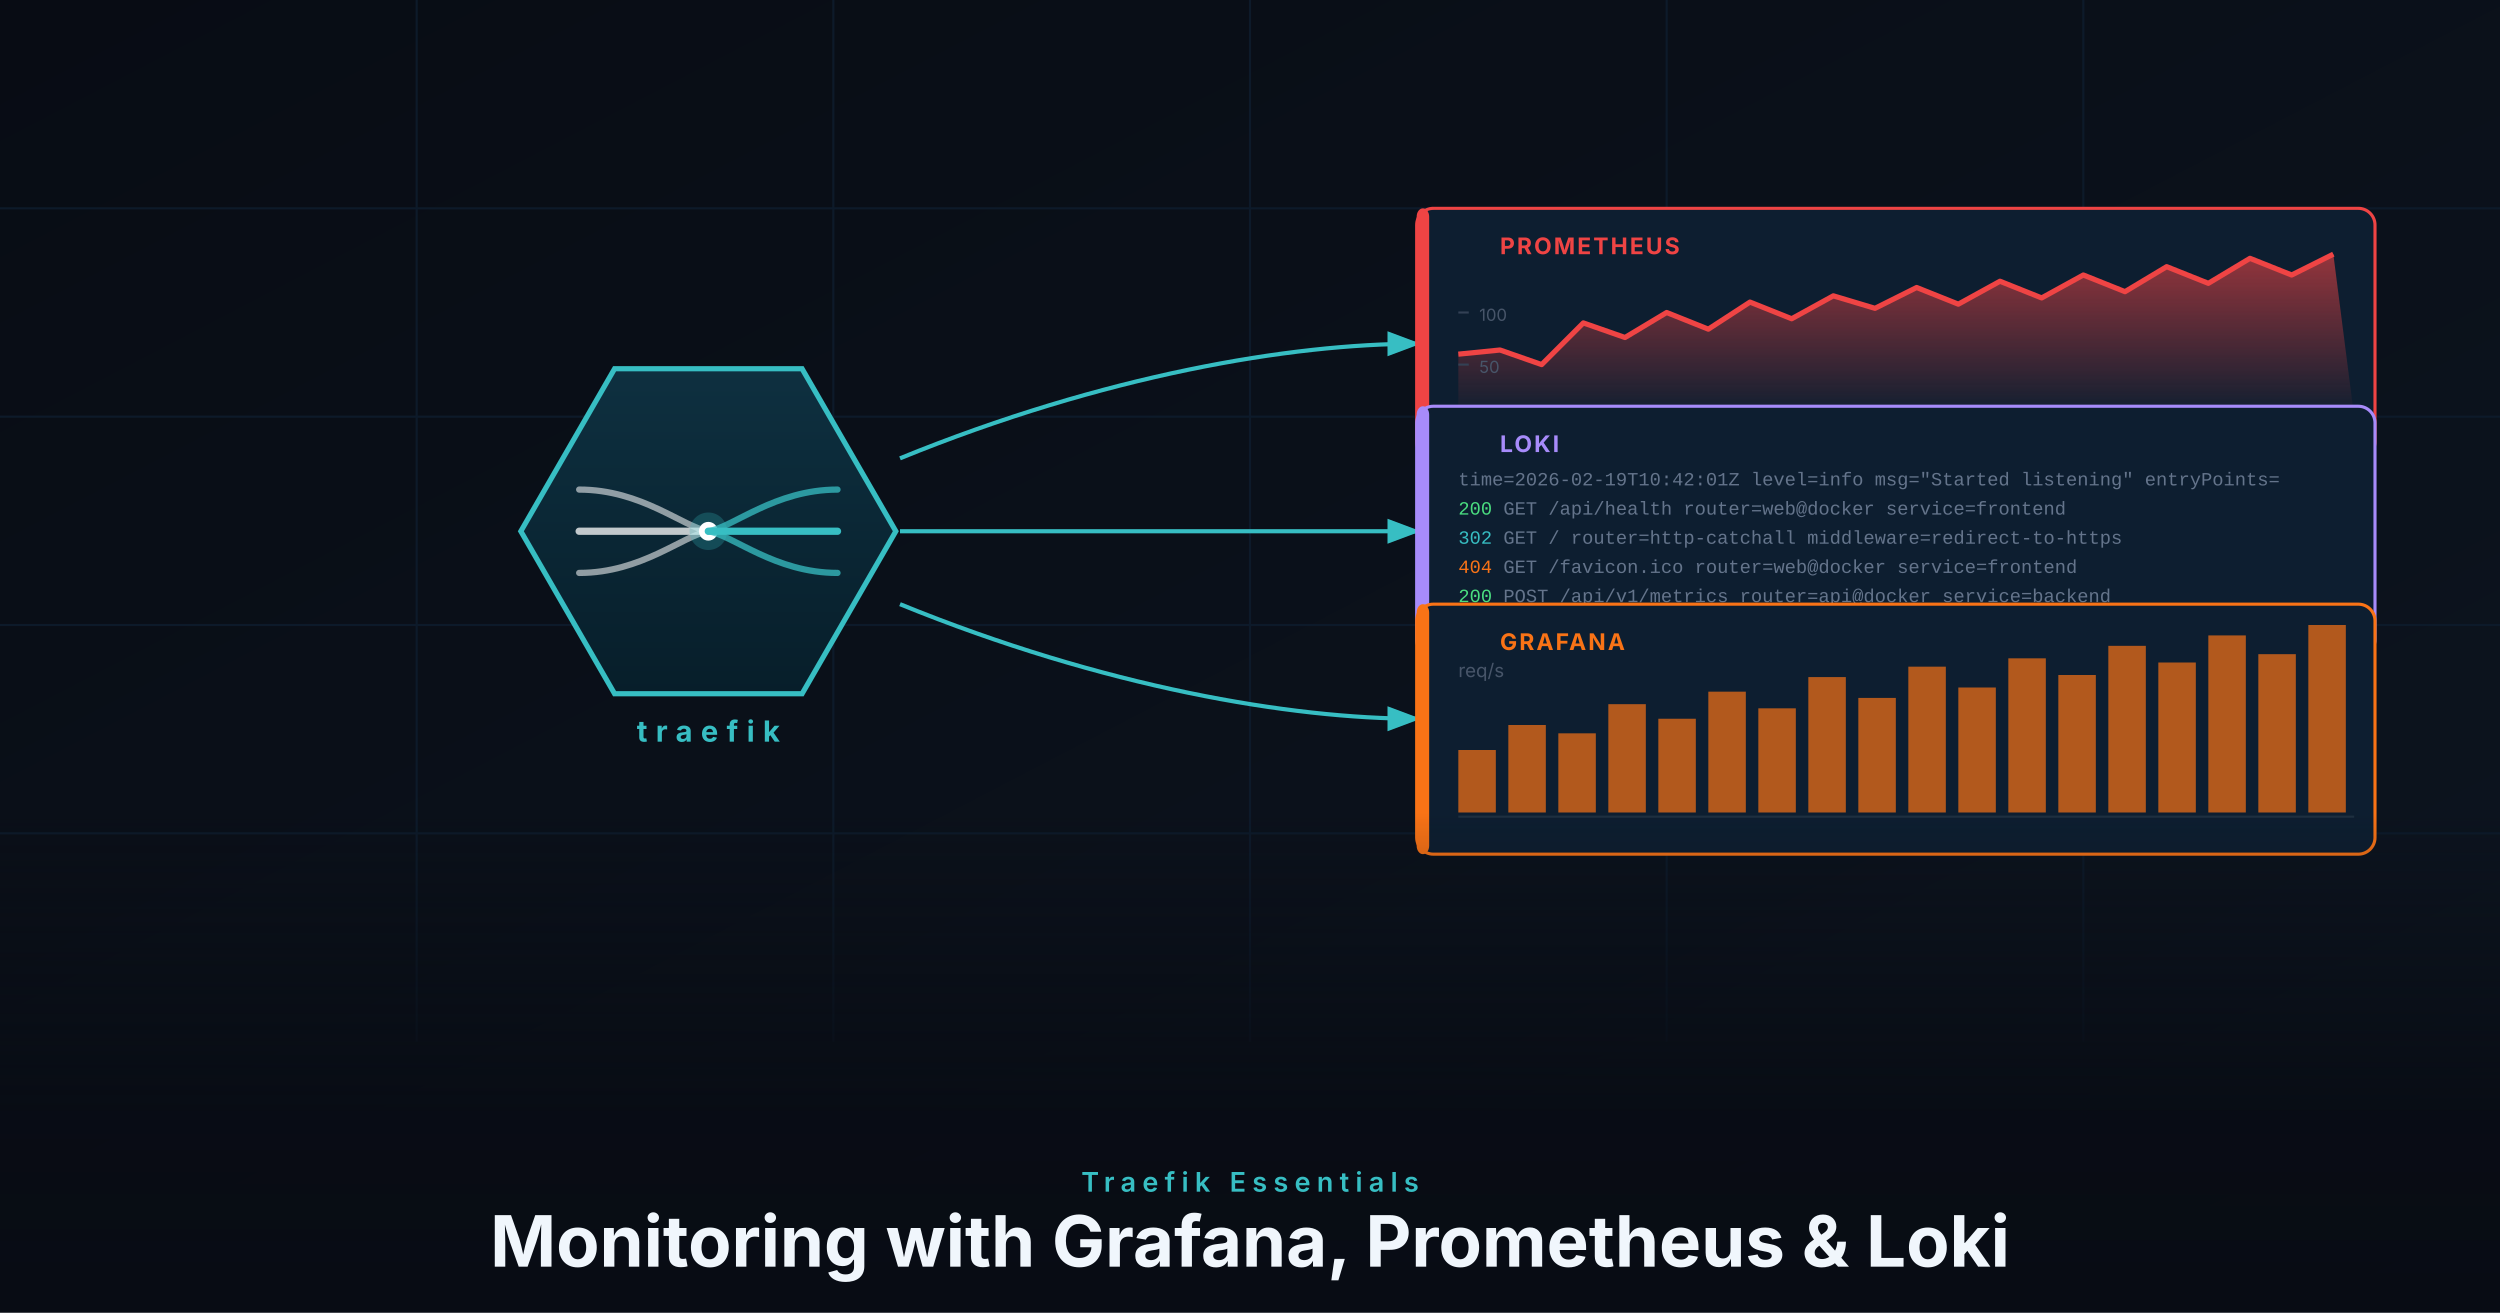
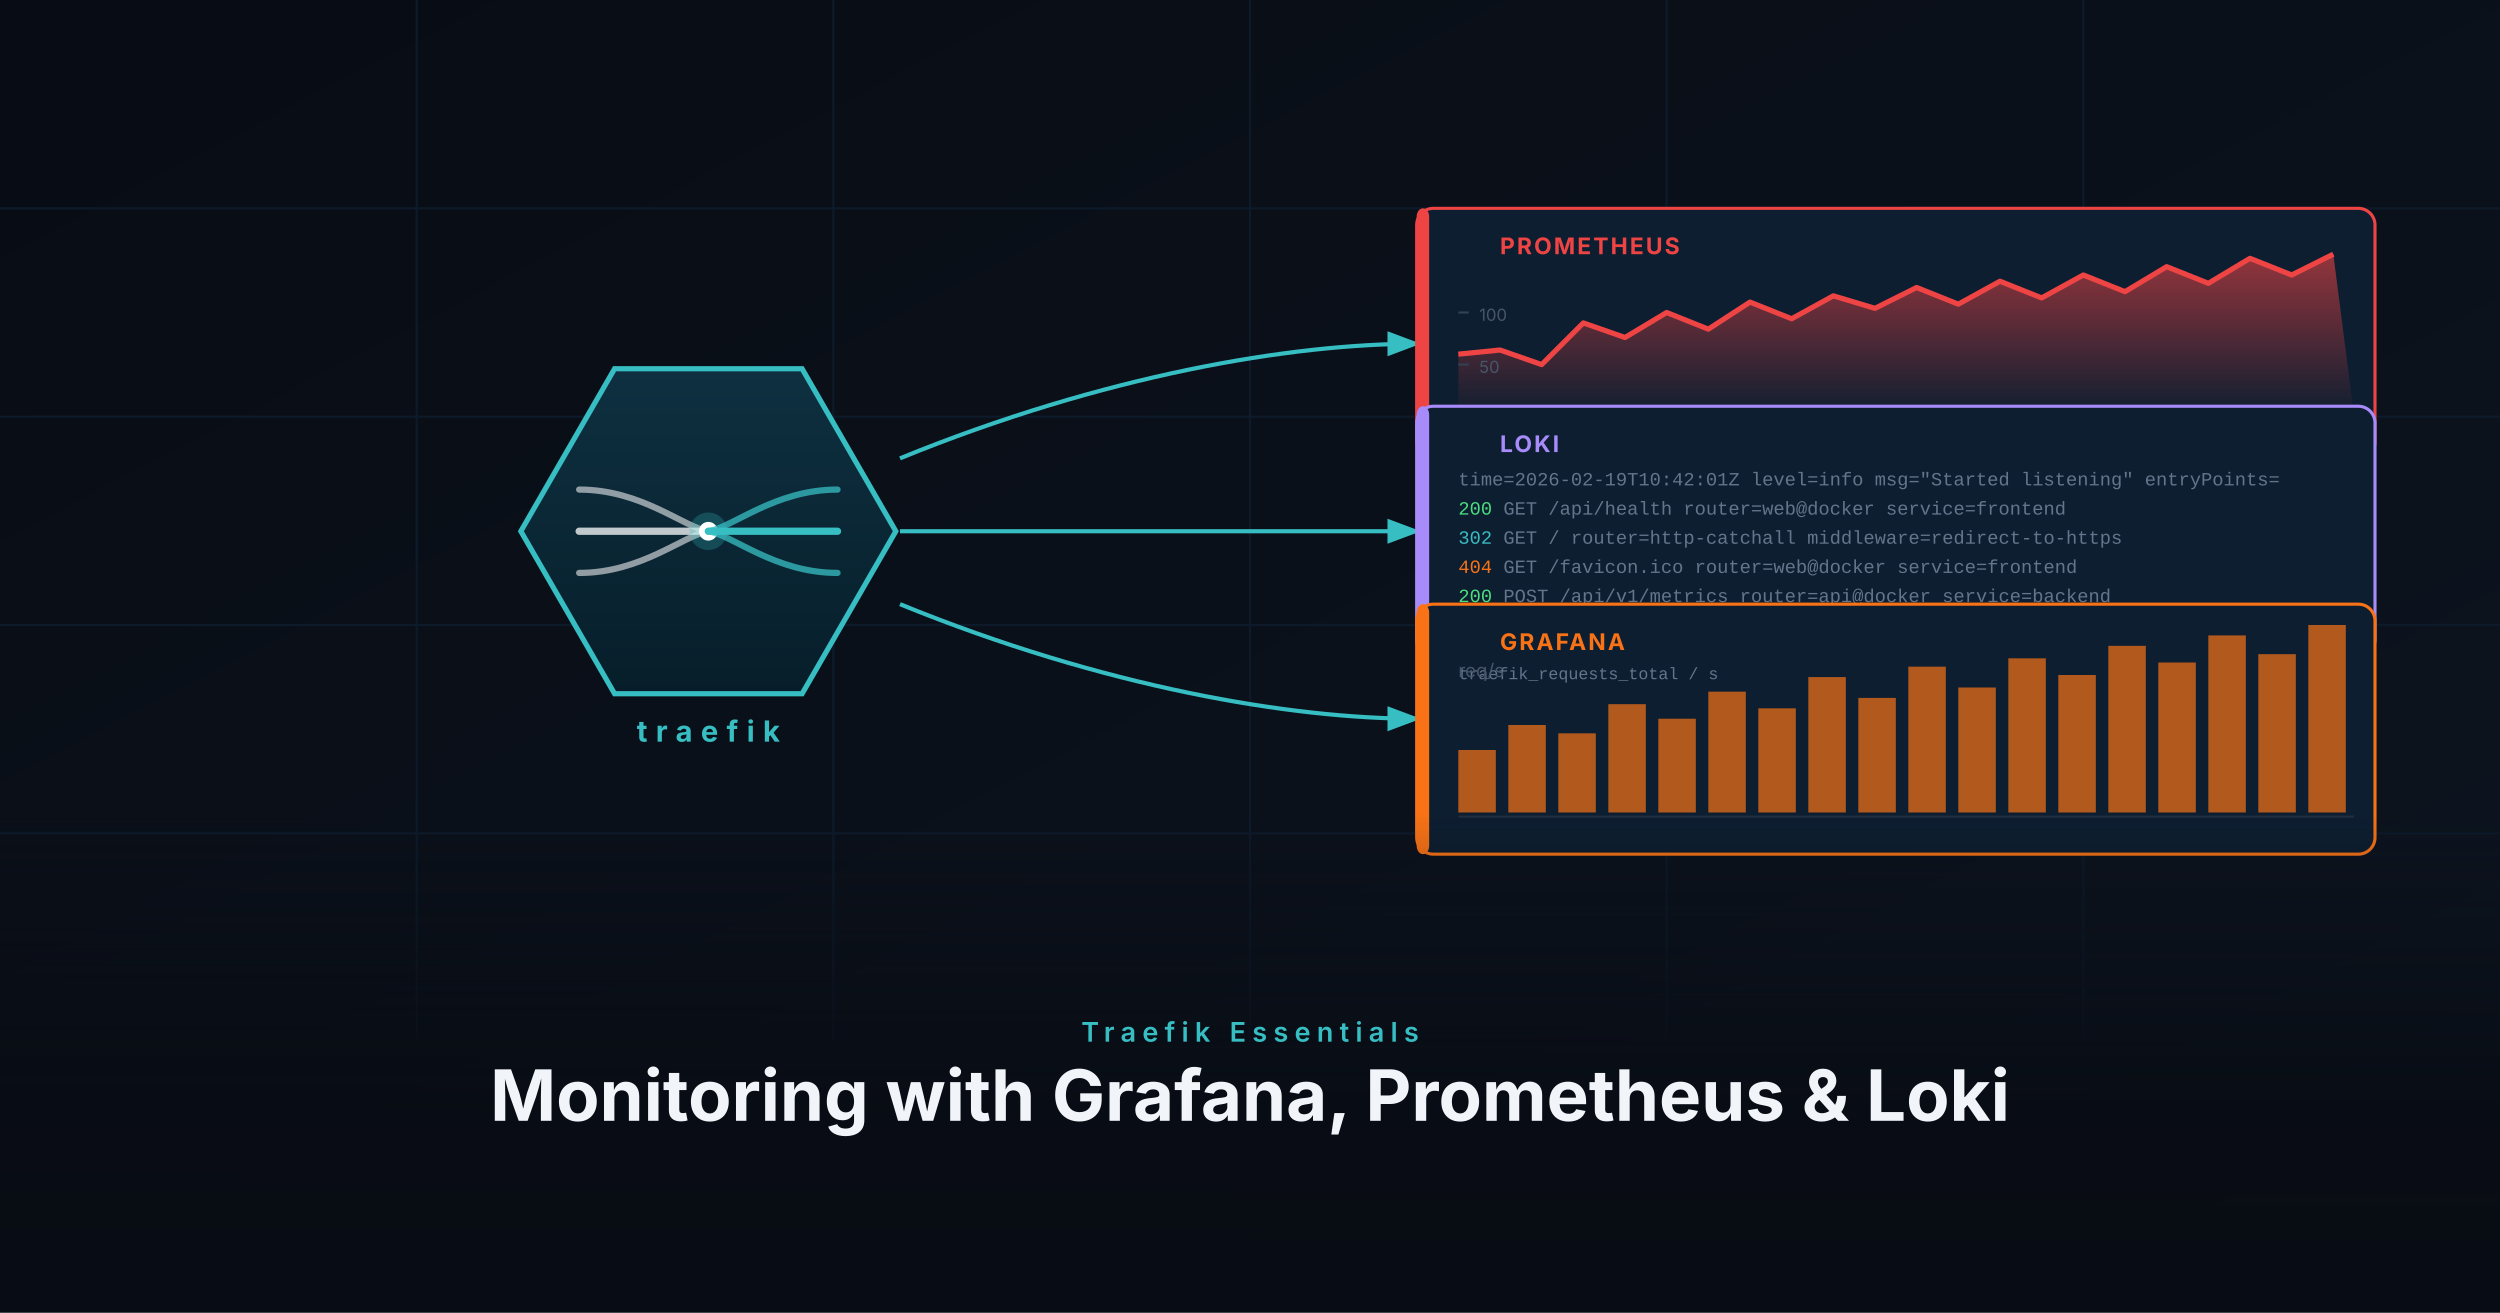
<svg xmlns="http://www.w3.org/2000/svg" viewBox="0 0 1200 630" width="1200" height="630" font-family="system-ui,-apple-system,BlinkMacSystemFont,'Segoe UI',sans-serif">
  <defs>
    <linearGradient id="bg" x1="0" y1="0" x2="1" y2="1">
      <stop offset="0%" stop-color="#080c14" />
      <stop offset="100%" stop-color="#0d1520" />
    </linearGradient>
    <linearGradient id="hex-fill" x1="0" y1="0" x2="0" y2="1">
      <stop offset="0%" stop-color="#0e3040" />
      <stop offset="100%" stop-color="#071e2a" />
    </linearGradient>
    <linearGradient id="prom-grad" x1="0" y1="1" x2="0" y2="0">
      <stop offset="0%" stop-color="#ef4444" stop-opacity="0.0" />
      <stop offset="100%" stop-color="#ef4444" stop-opacity="0.6" />
    </linearGradient>
    <linearGradient id="loki-grad" x1="0" y1="1" x2="0" y2="0">
      <stop offset="0%" stop-color="#a78bfa" stop-opacity="0.0" />
      <stop offset="100%" stop-color="#a78bfa" stop-opacity="0.5" />
    </linearGradient>
    <linearGradient id="graf-grad" x1="0" y1="1" x2="0" y2="0">
      <stop offset="0%" stop-color="#f97316" stop-opacity="0.0" />
      <stop offset="100%" stop-color="#f97316" stop-opacity="0.6" />
    </linearGradient>
    <linearGradient id="textbg" x1="0" y1="0" x2="0" y2="1">
      <stop offset="0%" stop-color="#080c14" stop-opacity="0" />
      <stop offset="60%" stop-color="#080c14" stop-opacity="0.93" />
      <stop offset="100%" stop-color="#080c14" stop-opacity="1" />
    </linearGradient>
    <marker id="arr" markerWidth="8" markerHeight="6" refX="7" refY="3" orient="auto">
      <polygon points="0,0 8,3 0,6" fill="#37BEC3" />
    </marker>
  </defs>
  <rect width="1200" height="630" fill="url(#bg)" />
  <g stroke="#0d1a2a" stroke-width="1">
    <line x1="0" y1="100" x2="1200" y2="100" />
    <line x1="0" y1="200" x2="1200" y2="200" />
    <line x1="0" y1="300" x2="1200" y2="300" />
    <line x1="0" y1="400" x2="1200" y2="400" />
    <line x1="200" y1="0" x2="200" y2="500" />
    <line x1="400" y1="0" x2="400" y2="500" />
    <line x1="600" y1="0" x2="600" y2="500" />
    <line x1="800" y1="0" x2="800" y2="500" />
    <line x1="1000" y1="0" x2="1000" y2="500" />
  </g>
  <polygon points="430,255 385,177 295,177 250,255 295,333 385,333" fill="url(#hex-fill)" stroke="#37BEC3" stroke-width="2.5" />
  <path d="M 278,235 C 308,235 328,253 340,255" fill="none" stroke="#ffffff" stroke-width="3" stroke-opacity="0.55" stroke-linecap="round" />
  <path d="M 278,255 L 340,255" fill="none" stroke="#ffffff" stroke-width="3.5" stroke-opacity="0.75" stroke-linecap="round" />
  <path d="M 278,275 C 308,275 328,257 340,255" fill="none" stroke="#ffffff" stroke-width="3" stroke-opacity="0.55" stroke-linecap="round" />
  <circle cx="340" cy="255" r="9" fill="#37BEC3" fill-opacity="0.25" />
  <circle cx="340" cy="255" r="4.5" fill="#ffffff" />
  <path d="M 340,255 C 352,253 372,235 402,235" fill="none" stroke="#37BEC3" stroke-width="3" stroke-opacity="0.75" stroke-linecap="round" />
  <path d="M 340,255 L 402,255" fill="none" stroke="#37BEC3" stroke-width="3.5" stroke-opacity="1" stroke-linecap="round" />
  <path d="M 340,255 C 352,257 372,275 402,275" fill="none" stroke="#37BEC3" stroke-width="3" stroke-opacity="0.75" stroke-linecap="round" />
  <text x="340" y="356" text-anchor="middle" font-size="14" font-weight="700" fill="#37BEC3" letter-spacing="4">traefik</text>
  <path d="M 432,220 C 530,180 620,165 680,165" fill="none" stroke="#37BEC3" stroke-width="2" marker-end="url(#arr)" />
  <path d="M 432,255 L 680,255" fill="none" stroke="#37BEC3" stroke-width="2" marker-end="url(#arr)" />
  <path d="M 432,290 C 530,330 620,345 680,345" fill="none" stroke="#37BEC3" stroke-width="2" marker-end="url(#arr)" />
  <rect x="680" y="100" width="460" height="120" fill="#0d1e30" stroke="#ef4444" stroke-width="1.5" rx="8" />
  <rect x="680" y="100" width="6" height="120" fill="#ef4444" rx="4" />
  <text x="720" y="122" font-size="11" font-weight="700" fill="#ef4444" letter-spacing="1">PROMETHEUS</text>
  <polygon points="700,200 700,170 720,168 740,175 760,155 780,162 800,150 820,158 840,145 860,153 880,142 900,148 920,138 940,146 960,135 980,143 1000,132 1020,140 1040,128 1060,136 1080,124 1100,132 1120,122 1130,200" fill="url(#prom-grad)" />
  <polyline points="700,170 720,168 740,175 760,155 780,162 800,150 820,158 840,145 860,153 880,142 900,148 920,138 940,146 960,135 980,143 1000,132 1020,140 1040,128 1060,136 1080,124 1100,132 1120,122" fill="none" stroke="#ef4444" stroke-width="2.5" stroke-linejoin="round" />
  <line x1="700" y1="200" x2="1130" y2="200" stroke="#1e3040" stroke-width="1" />
  <line x1="700" y1="150" x2="705" y2="150" stroke="#334155" stroke-width="1" />
  <line x1="700" y1="175" x2="705" y2="175" stroke="#334155" stroke-width="1" />
  <text x="710" y="154" font-size="8" fill="#475569">100</text>
  <text x="710" y="179" font-size="8" fill="#475569">50</text>
  <rect x="680" y="195" width="460" height="120" fill="#0d1e30" stroke="#a78bfa" stroke-width="1.5" rx="8" />
  <rect x="680" y="195" width="6" height="120" fill="#a78bfa" rx="4" />
  <text x="720" y="217" font-size="11" font-weight="700" fill="#a78bfa" letter-spacing="1">LOKI</text>
  <g font-size="9" fill="#64748b" font-family="'Courier New',monospace">
    <text x="700" y="233">time=2026-02-19T10:42:01Z level=info msg="Started listening" entryPoints=</text>
    <text x="700" y="247">
      <tspan fill="#4ade80">200</tspan> GET /api/health router=web@docker service=frontend</text>
    <text x="700" y="261">
      <tspan fill="#37BEC3">302</tspan> GET /  router=http-catchall middleware=redirect-to-https</text>
    <text x="700" y="275">
      <tspan fill="#f97316">404</tspan> GET /favicon.ico router=web@docker service=frontend</text>
    <text x="700" y="289">
      <tspan fill="#4ade80">200</tspan> POST /api/v1/metrics router=api@docker service=backend</text>
    <text x="700" y="303">
      <tspan fill="#4ade80">200</tspan> GET /dashboard router=dash@docker service=dashboard</text>
  </g>
  <rect x="680" y="290" width="460" height="120" fill="#0d1e30" stroke="#f97316" stroke-width="1.5" rx="8" />
  <rect x="680" y="290" width="6" height="120" fill="#f97316" rx="4" />
  <text x="720" y="312" font-size="11" font-weight="700" fill="#f97316" letter-spacing="1">GRAFANA</text>
+   <text x="700" y="326" font-size="8" fill="#64748b" font-family="'Courier New',monospace">traefik_requests_total / s</text>
  <g fill="#f97316" fill-opacity="0.7">
    <rect x="700" y="360" width="18" height="30" />
    <rect x="724" y="348" width="18" height="42" />
    <rect x="748" y="352" width="18" height="38" />
    <rect x="772" y="338" width="18" height="52" />
    <rect x="796" y="345" width="18" height="45" />
    <rect x="820" y="332" width="18" height="58" />
    <rect x="844" y="340" width="18" height="50" />
    <rect x="868" y="325" width="18" height="65" />
    <rect x="892" y="335" width="18" height="55" />
    <rect x="916" y="320" width="18" height="70" />
    <rect x="940" y="330" width="18" height="60" />
    <rect x="964" y="316" width="18" height="74" />
    <rect x="988" y="324" width="18" height="66" />
    <rect x="1012" y="310" width="18" height="80" />
    <rect x="1036" y="318" width="18" height="72" />
    <rect x="1060" y="305" width="18" height="85" />
    <rect x="1084" y="314" width="18" height="76" />
    <rect x="1108" y="300" width="18" height="90" />
  </g>
  <line x1="700" y1="392" x2="1130" y2="392" stroke="#1e3040" stroke-width="1" />
  <text x="700" y="325" font-size="9" fill="#475569">req/s</text>
  <rect x="0" y="390" width="1200" height="240" fill="url(#textbg)" />
-   <text x="600" y="572" text-anchor="middle" font-size="13" fill="#37BEC3" letter-spacing="3" font-weight="600">Traefik Essentials</text>
-   <text x="600" y="608" text-anchor="middle" font-size="34" font-weight="700" fill="#f0f6fc">Monitoring with Grafana, Prometheus &amp; Loki</text>
+   <text x="600" y="500" text-anchor="middle" font-size="13" fill="#37BEC3" letter-spacing="3" font-weight="600">Traefik Essentials</text>
+   <text x="600" y="538" text-anchor="middle" font-size="34" font-weight="700" fill="#f1f5f9">Monitoring with Grafana, Prometheus &amp; Loki</text>
</svg>
